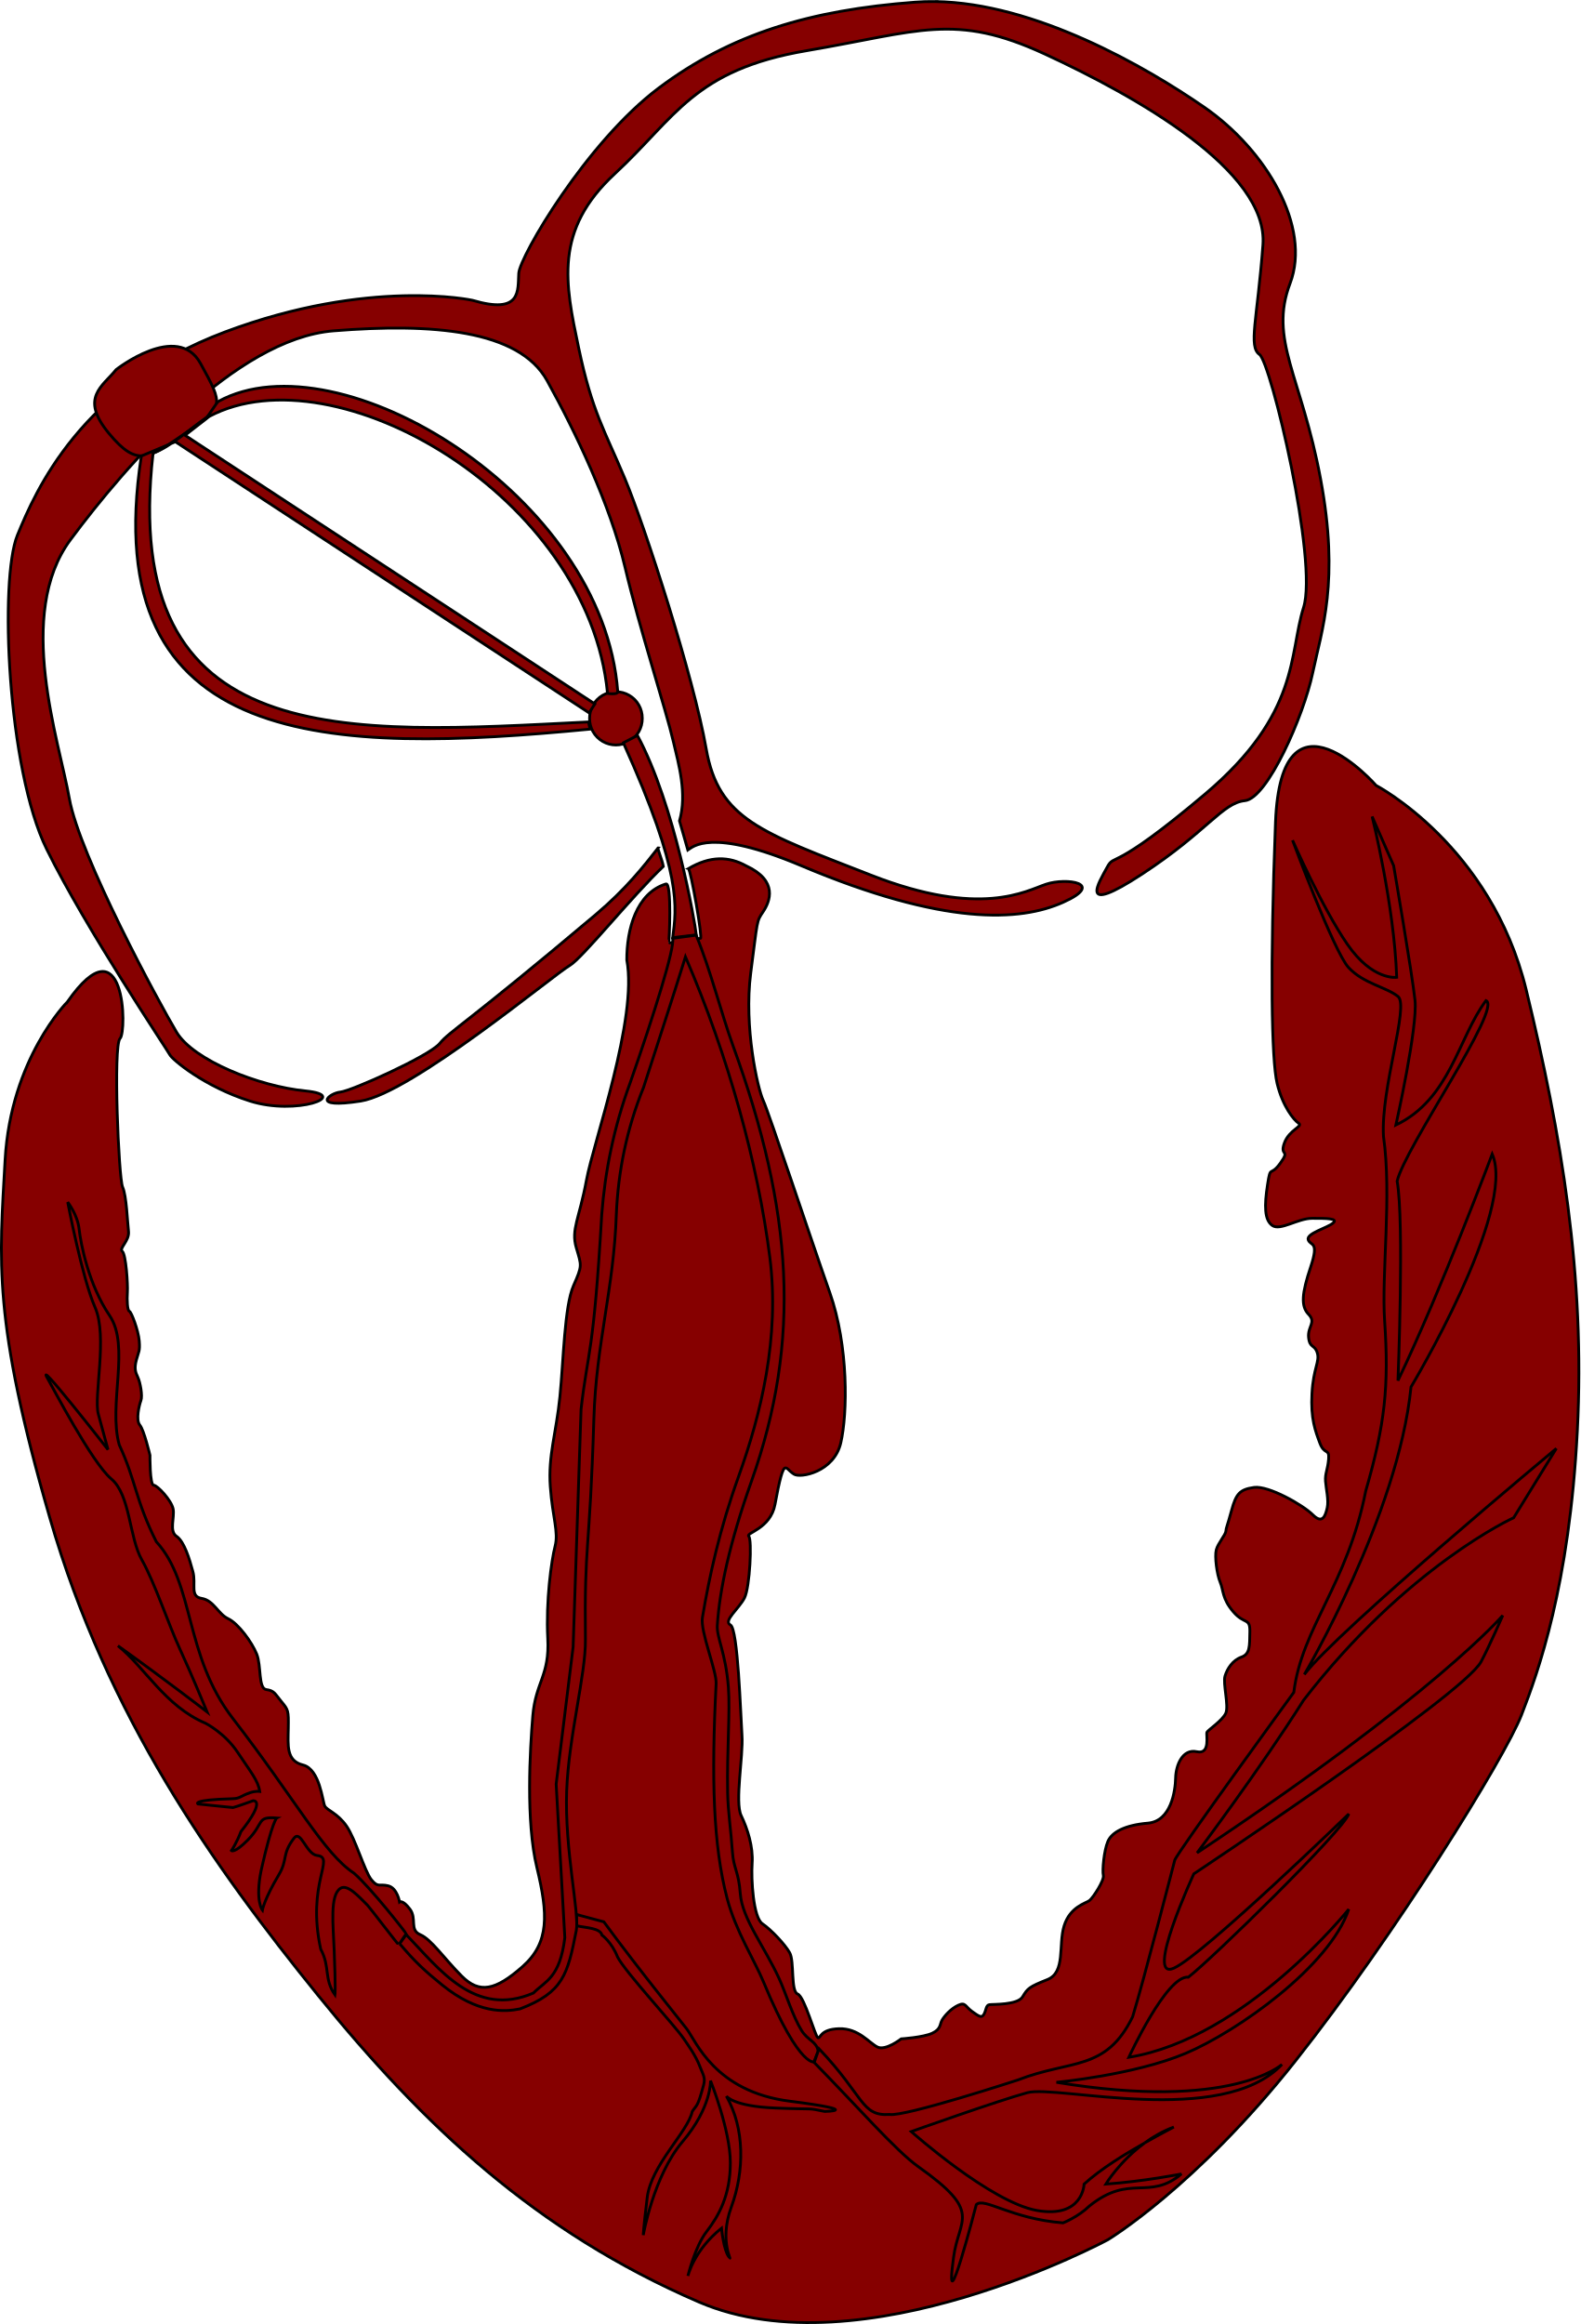
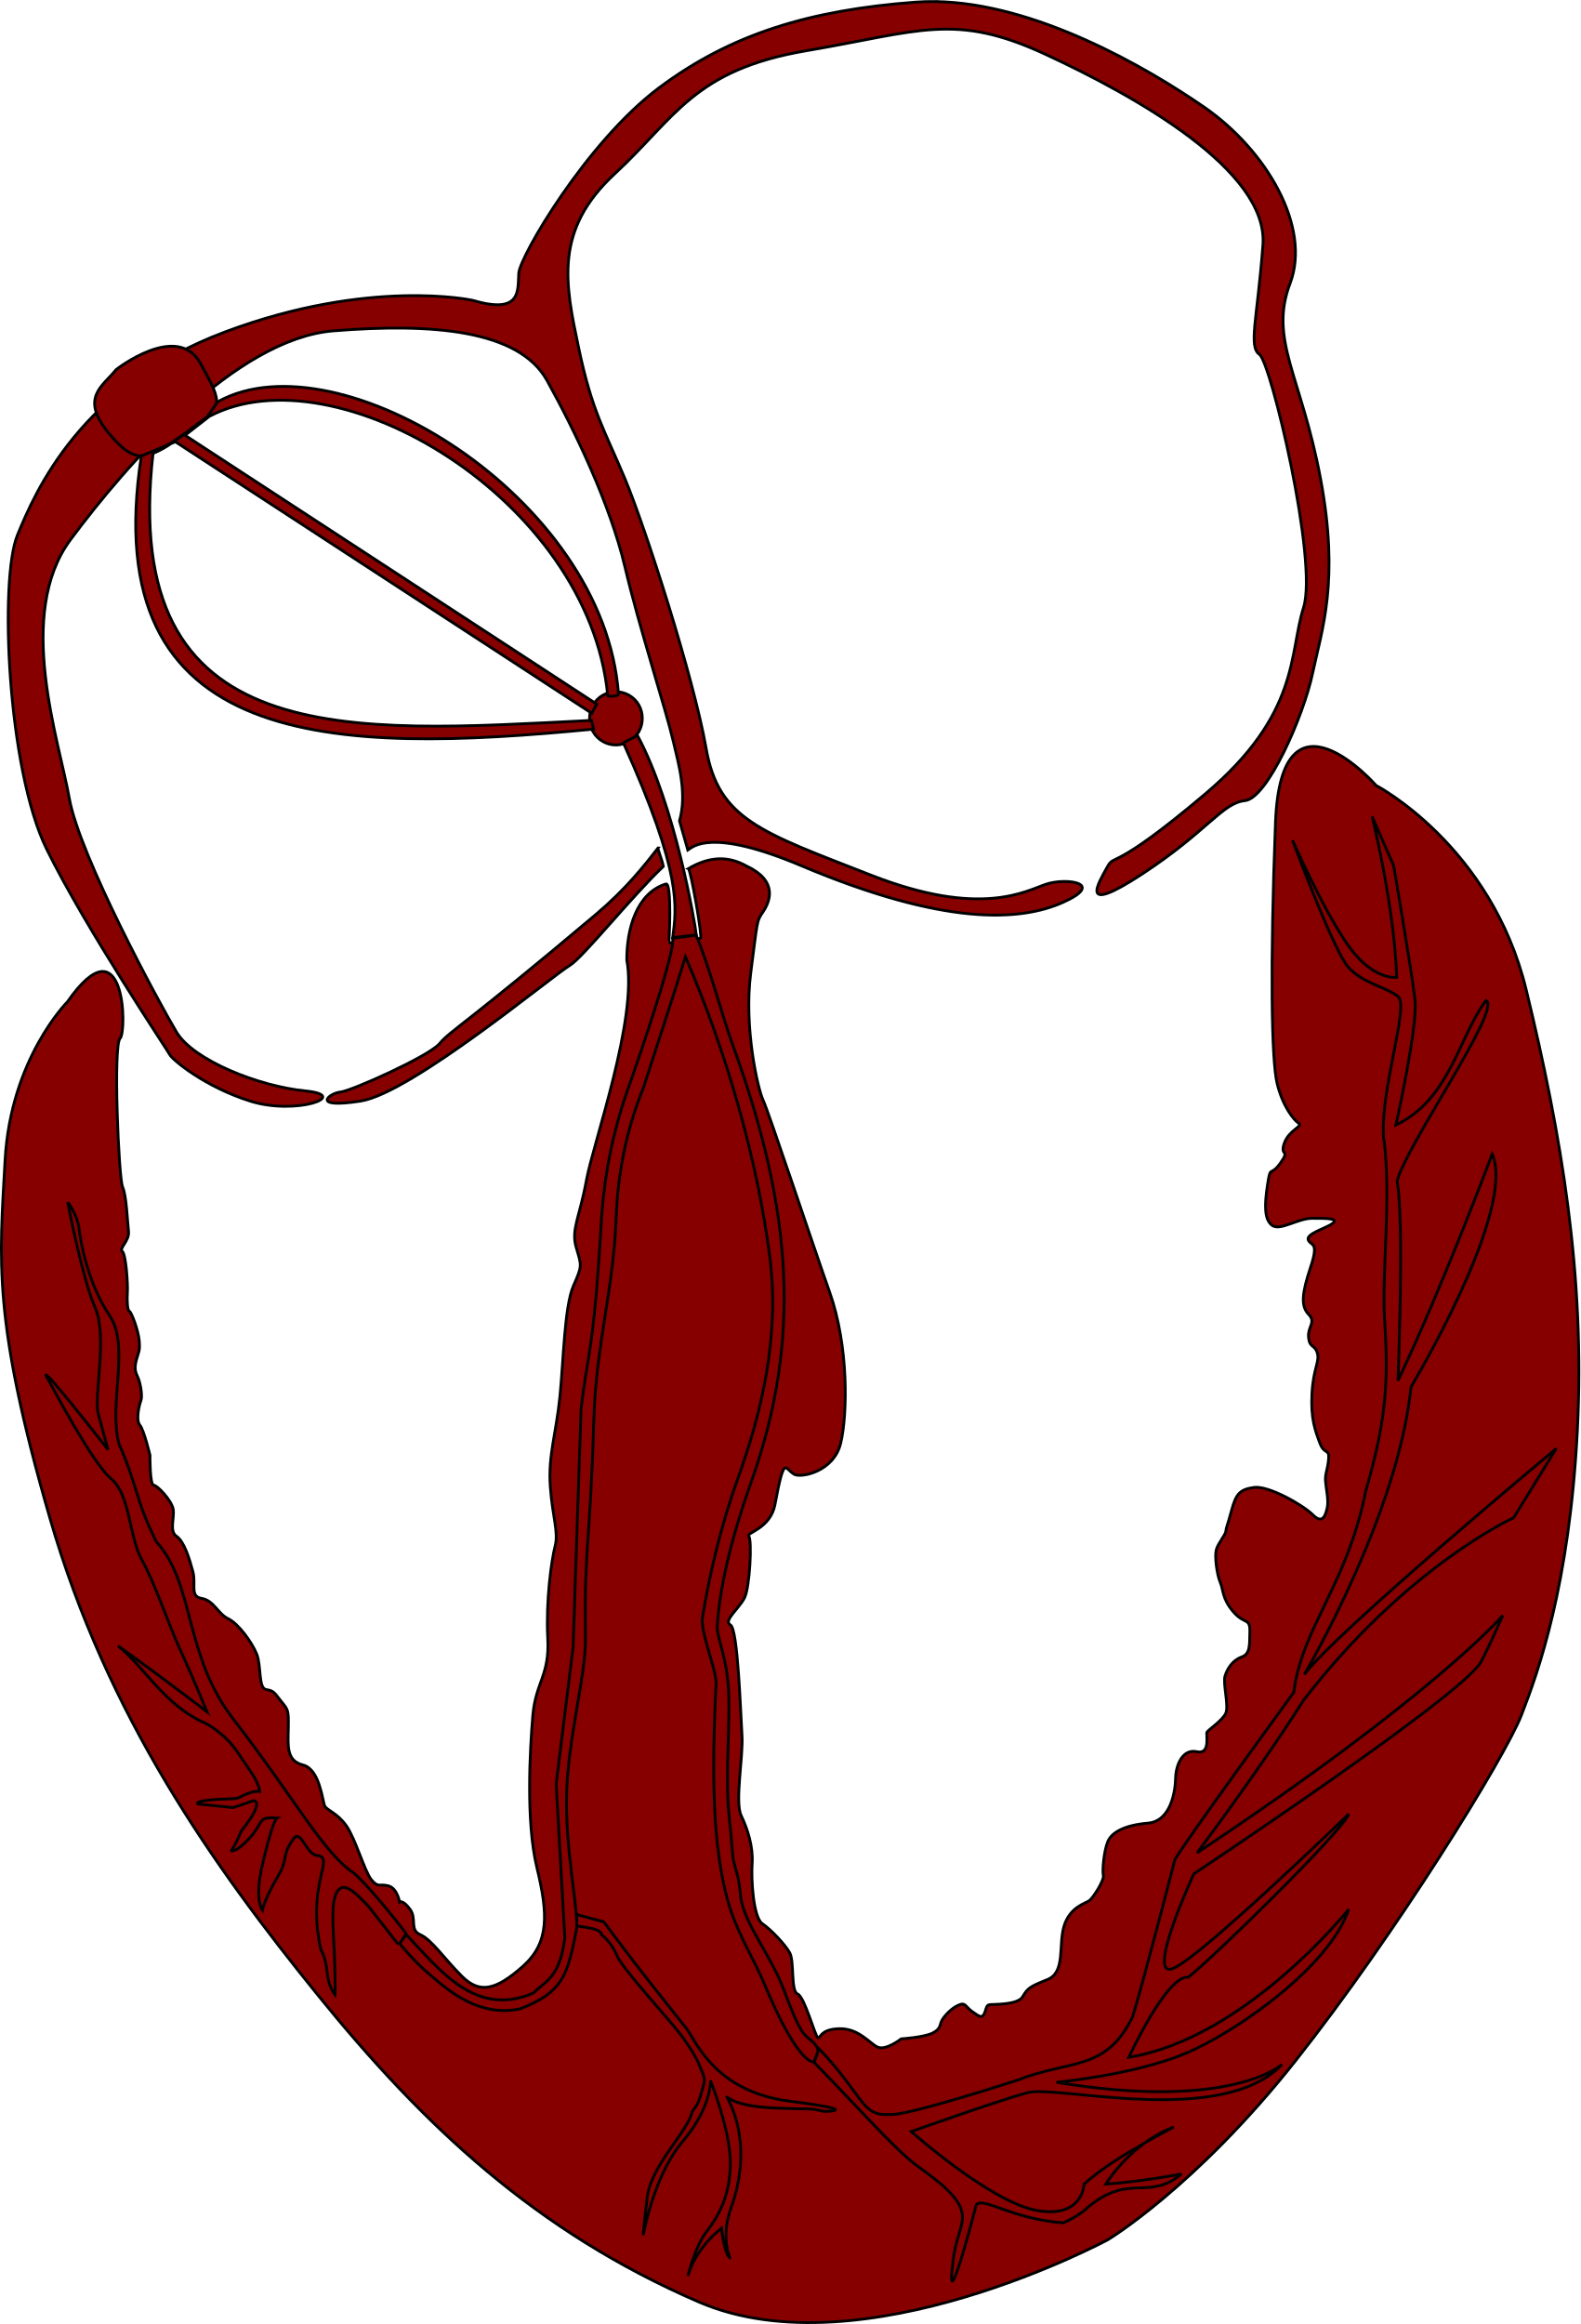
<svg xmlns="http://www.w3.org/2000/svg" id="svg2876" version="1.1" width="564.122" height="829.481">
  <defs id="defs2880">
    </defs>
  <path style="fill:#860000;stroke:#000000;stroke-width:1px;stroke-linecap:butt;stroke-linejoin:miter;stroke-opacity:1;fill-opacity:1" d="m 24.049,357.592 c 0,0 -20.238,20.238 -22.234,56.439 -1.995,36.201 -4.561,56.724 15.963,127.701 20.523,70.976 58.149,123.995 95.776,170.458 37.626,46.463 77.818,84.374 135.967,109.458 58.149,25.084 145.944,-22.234 145.944,-22.234 0,0 31.355,-18.813 66.986,-63.85 35.631,-45.037 74.682,-108.032 80.668,-123.425 5.986,-15.392 17.103,-46.177 19.953,-101.476 2.85,-55.299 -5.701,-105.752 -18.243,-157.345 -12.542,-51.593 -53.589,-72.972 -53.589,-72.972 0,0 -33.92,-38.766 -35.916,13.112 -1.995,51.878 -1.425,84.944 0.57,93.21 1.995,8.266 5.986,13.112 7.696,14.252 1.71,1.14 -3.421,2.28 -5.131,7.126 -1.71,4.846 2.28,1.995 -1.425,7.126 -3.706,5.131 -3.421,0.285 -4.561,7.696 -1.14,7.411 -1.14,12.542 1.71,14.537 2.85,1.995 9.121,-2.565 14.252,-2.565 5.131,0 9.407,0 7.411,1.71 -1.995,1.71 -9.692,3.706 -8.836,5.986 0.855,2.28 3.991,0.285 0.855,9.692 -3.136,9.407 -3.556,13.959 -0.734,16.882 2.822,2.923 -0.403,4.333 0,8.264 0.403,3.93 2.217,2.419 3.124,5.543 0.907,3.124 -1.411,5.341 -1.915,14.411 -0.504,9.07 1.209,13.404 2.822,17.737 1.612,4.333 3.426,1.814 3.124,5.644 -0.302,3.83 -1.31,5.14 -1.109,7.962 0.202,2.822 1.209,6.752 0.605,9.473 -0.605,2.721 -1.612,6.047 -5.14,2.519 -3.527,-3.527 -15.822,-10.481 -20.962,-9.776 -5.14,0.705 -6.45,2.318 -8.062,8.264 -1.612,5.946 -1.915,6.047 -2.016,7.357 -0.101,1.31 -2.822,4.333 -3.426,6.651 -0.605,2.318 0.202,8.768 1.411,11.59 1.209,2.822 0.605,5.744 4.636,10.481 4.031,4.737 6.047,2.016 5.946,7.155 -0.101,5.14 0.101,7.962 -3.023,9.07 -3.124,1.109 -5.039,4.132 -5.845,6.752 -0.806,2.62 1.411,10.582 0.302,13.202 -1.109,2.62 -6.349,6.047 -6.752,6.853 -0.403,0.806 1.411,8.062 -3.628,6.954 -5.039,-1.109 -7.458,4.737 -7.558,9.372 -0.101,4.636 -1.612,15.419 -9.876,16.125 -8.264,0.705 -12.9,3.225 -14.311,6.551 -1.411,3.326 -2.016,10.38 -1.612,12.093 0.403,1.713 -3.628,7.962 -4.938,8.969 -1.31,1.008 -6.954,2.217 -9.07,9.07 -2.116,6.853 0.605,16.528 -5.946,19.148 -6.551,2.62 -7.055,3.124 -8.869,6.148 -1.814,3.023 -10.683,2.62 -11.892,2.822 -1.209,0.202 -1.109,2.016 -1.915,3.426 -0.806,1.411 -1.713,0.806 -4.233,-1.008 -2.519,-1.814 -2.318,-3.426 -4.938,-2.217 -2.62,1.209 -4.837,3.729 -5.744,5.241 -0.907,1.512 -0.302,3.225 -3.527,4.737 -3.225,1.512 -11.086,2.016 -11.086,2.016 0,0 -5.543,4.333 -8.465,2.923 -2.923,-1.411 -6.752,-6.752 -13.706,-6.551 -6.954,0.202 -6.551,3.628 -7.558,3.225 -1.008,-0.403 -4.737,-14.613 -7.256,-15.621 -2.519,-1.008 -1.109,-11.69 -2.822,-14.714 -1.713,-3.023 -6.551,-8.163 -9.776,-10.38 -3.225,-2.217 -4.031,-15.722 -3.628,-21.567 0.403,-5.845 -1.612,-12.194 -3.93,-17.032 -2.318,-4.837 0.806,-21.164 0.302,-28.621 -0.504,-7.458 -1.411,-37.994 -4.132,-39.405 -2.721,-1.411 3.124,-5.845 5.039,-9.675 1.915,-3.83 2.721,-20.76 1.512,-21.97 -1.209,-1.209 7.76,-2.62 9.372,-11.388 1.612,-8.768 2.721,-13.101 3.729,-13.001 1.008,0.101 0.806,0.705 3.023,2.217 2.217,1.512 14.311,-0.705 16.729,-11.186 2.419,-10.481 2.822,-34.466 -3.93,-53.614 -6.752,-19.148 -21.869,-64.599 -23.784,-68.631 -1.915,-4.031 -6.954,-26.102 -4.434,-45.451 2.519,-19.35 2.016,-18.241 4.434,-21.869 2.419,-3.628 5.489,-11.017 -6.066,-16.359 -6.179,-3.423 -12.804,-3.618 -20.637,0.995 0.903,0.296 5.247,25.467 4.311,24.867 -0.58,-0.028 -11.527,1.764 -11.349,1.687 0.219,-0.095 1.217,-21.757 -0.977,-21.083 -10.599,3.256 -14.009,16.357 -13.957,27.127 3.964,20.953 -11.892,64.902 -14.411,78.608 -2.519,13.706 -5.543,17.536 -3.628,24.086 1.915,6.551 2.217,6.248 -1.008,13.605 -3.225,7.357 -3.527,26.606 -4.837,39.606 -1.31,13 -4.233,20.962 -3.426,32.048 0.806,11.086 3.023,16.225 1.713,21.264 -1.31,5.039 -3.326,19.652 -2.62,32.955 0.705,13.303 -4.333,15.52 -5.341,27.613 -1.008,12.093 -2.526,37.632 1.465,54.165 3.991,16.533 4.561,26.794 -5.131,35.346 -9.692,8.551 -15.393,9.692 -21.664,3.421 -6.271,-6.271 -10.832,-13.112 -14.822,-14.822 -3.991,-1.71 -1.14,-5.701 -3.706,-9.121 -2.565,-3.421 -3.706,-2.565 -3.706,-2.565 0,0 -0.811,-4.947 -4.036,-5.753 -3.225,-0.806 -3.628,0.806 -6.047,-2.217 -2.419,-3.023 -5.644,-14.512 -8.869,-19.148 -3.225,-4.636 -6.954,-5.543 -7.76,-7.155 -0.806,-1.612 -1.713,-13.101 -7.76,-14.613 -6.047,-1.512 -5.341,-6.954 -5.241,-13.202 0.101,-6.248 0,-6.45 -2.419,-9.372 -2.419,-2.923 -2.519,-3.93 -5.442,-4.333 -2.923,-0.403 -1.713,-8.465 -3.426,-12.698 -1.713,-4.233 -6.551,-10.884 -10.179,-12.597 -3.628,-1.713 -5.14,-6.551 -9.473,-7.256 -4.333,-0.705 -1.915,-5.039 -3.124,-9.574 -1.209,-4.535 -3.124,-10.783 -5.845,-12.597 -2.721,-1.814 -0.605,-6.752 -1.209,-9.776 -0.605,-3.023 -5.543,-8.365 -6.954,-8.465 -1.411,-0.101 -1.31,-10.683 -1.31,-10.683 0,0 -2.116,-8.969 -3.628,-10.783 -1.512,-1.814 -0.202,-7.155 0.403,-8.768 0.605,-1.612 -0.202,-6.349 -1.109,-8.264 -0.907,-1.915 -1.31,-3.225 -0.504,-6.248 0.806,-3.023 1.31,-3.023 1.008,-6.752 -0.302,-3.729 -2.822,-10.38 -3.527,-10.582 -0.705,-0.202 -0.907,-3.93 -0.705,-6.752 0.202,-2.822 -0.504,-13.504 -1.814,-14.613 -1.31,-1.109 2.62,-3.729 2.217,-7.155 -0.403,-3.426 -0.705,-12.698 -2.116,-15.822 -1.411,-3.124 -3.426,-50.591 -0.907,-53.01 2.519,-2.419 1.915,-42.73 -18.803,-13.056 z" id="ventricles">
    </path>
  <path style="fill:#860000;fill-opacity:1;stroke:#000000;stroke-width:1px;stroke-linecap:butt;stroke-linejoin:miter;stroke-opacity:1" id="atrioventricular_node" d="m 337.21,294.665 a 9.407,9.407 0 1 1 -18.813,0 9.407,9.407 0 1 1 18.813,0 z" transform="translate(-107.9316,-38.2684)">
    </path>
  <path style="fill:#860000;fill-opacity:1;stroke:#000000;stroke-width:1px;stroke-linecap:butt;stroke-linejoin:miter;stroke-opacity:1" d="m 236.785,309.246 c -0.428,-2.497 -2.314,-6.724 -1.825,-6.644 -5.011,6.426 -11.464,14.69 -22.373,23.891 -46.358,39.102 -51.997,41.503 -55.625,45.938 -3.628,4.434 -31.438,16.941 -35.469,17.344 -4.031,0.403 -10.89,6.041 7.25,3.219 18.14,-2.822 68.95,-45.15 74.594,-48.375 4.524,-2.585 22.144,-24.662 33.448,-35.372 z" id="atria2">
    </path>
  <path style="fill:#860000;fill-opacity:1;stroke:#000000;stroke-width:1px;stroke-linecap:butt;stroke-linejoin:miter;stroke-opacity:1" d="m 333.775,0.556 c -2.384,-0.032 -4.751,0.042 -7.094,0.219 -37.49,2.822 -65.701,11.275 -91.5,30.625 -25.799,19.35 -49.597,60.078 -50,66.125 -0.403,6.047 1.206,14.897 -16.531,9.656 0,0 -36.682,-8.068 -88.281,11.281 -51.599,19.35 -67.706,56.841 -74.156,72.562 -6.45,15.722 -3.64,83.472 10.469,112.094 14.109,28.621 43.131,71.731 43.938,73.344 0.806,1.612 12.097,11.291 28.625,16.531 16.528,5.241 36.278,-2.013 19.75,-3.625 -16.528,-1.612 -39.922,-10.891 -45.969,-20.969 -6.047,-10.078 -34.653,-62.879 -38.281,-83.438 -3.628,-20.559 -19.346,-65.707 0.406,-92.312 19.753,-26.606 58.835,-71.741 93.906,-74.562 35.071,-2.822 66.141,-0.421 76.219,17.719 10.078,18.14 22.572,44.36 27.812,66.531 5.241,22.171 14.491,50.375 17.312,62.469 1.864,7.989 4.947,18.474 2.158,28.211 0.056,0.313 2.894,9.847 3.014,10.368 1.612,-1.008 7.94,-8.128 40.391,5.578 51.113,21.588 78.213,19.947 93.531,13.094 15.318,-6.853 1.194,-8.887 -6.062,-6.469 -7.256,2.419 -23.366,12.1 -62.469,-3.219 -39.102,-15.318 -54.441,-19.76 -58.875,-45.156 -4.434,-25.396 -21.744,-79.01 -29,-96.344 -7.256,-17.334 -11.694,-23.772 -16.531,-46.75 -4.837,-22.978 -8.862,-41.938 12.906,-62.094 21.768,-20.156 28.188,-37.085 68.5,-43.938 40.312,-6.853 52.813,-13.697 85.062,1.219 32.249,14.915 79.828,41.519 77.812,68.125 -2.016,26.606 -5.25,36.272 -1.219,39.094 4.031,2.822 20.959,73.785 15.719,90.312 -5.241,16.528 -1.201,37.879 -35.062,66.5 -33.862,28.621 -32.241,20.978 -35.062,26.219 -2.822,5.241 -10.881,17.725 12.5,2.406 23.381,-15.318 28.625,-25.381 36.688,-26.188 8.062,-0.806 20.963,-30.244 24.188,-45.562 3.225,-15.318 9.665,-32.66 2.812,-69.344 -6.853,-36.684 -18.534,-49.563 -10.875,-69.719 7.659,-20.156 -8.485,-47.588 -30.656,-62.906 -20.786,-14.361 -60.339,-37.211 -96.094,-37.688 l 5e-5,-5e-5 z" id="atria">
    </path>
  <path style="fill:#860000;fill-opacity:1;stroke:#000000;stroke-width:1px;stroke-linecap:butt;stroke-linejoin:miter;stroke-opacity:1" d="m 41.442,131.934 c 0,0 21.869,-17.233 30.133,-2.217 8.264,15.016 8.465,15.52 -4.938,24.59 -13.404,9.07 -17.334,13.001 -27.815,0.302 -10.481,-12.698 -2.116,-16.729 2.62,-22.675 z" id="sinoatrial_node">
    </path>
-   <path style="fill:#860000;fill-opacity:1;stroke:#000000;stroke-width:1px;stroke-linecap:butt;stroke-linejoin:miter;stroke-opacity:1" d="m 50.453,162.758 12.156,-5.081 147.68,96.756 2.067,-3.182 -146.301,-95.892 8.686,-6.753 c 45.011,-23.789 135.374,28.56 142.118,98.778 0.025,0.265 3.738,0.538 3.669,-0.413 -5.089,-70.218 -99.576,-127.229 -142.526,-103.727 -0.67,0.367 -3.553,5.25 -4.316,5.775 -6.26,4.31 -12.457,10.259 -19.047,12.741 -12.166,107.173 69.002,100.225 155.442,95.917 l 0.57,2.565 C 118.353,269.14 34.168,268.434 50.453,162.758 z" id="internodal_fibres">
+   <path style="fill:#860000;fill-opacity:1;stroke:#000000;stroke-width:1px;stroke-linecap:butt;stroke-linejoin:miter;stroke-opacity:1" d="m 50.453,162.758 12.156,-5.081 148.637,96.907 1.764,-3.282 -146.956,-95.943 8.686,-6.753 c 45.011,-23.789 135.474,29.517 142.218,99.736 0.025,0.265 3.889,0.286 3.82,-0.664 -5.089,-70.218 -99.828,-127.934 -142.778,-104.433 -0.67,0.367 -3.553,5.25 -4.316,5.775 -6.26,4.31 -12.457,10.259 -19.047,12.741 -12.166,107.173 70.061,99.671 156.5,95.363 l 0.772,3.12 C 119.613,269.14 34.168,268.434 50.453,162.758 z" id="internodal_fibres">
    </path>
  <path style="fill:#860000;fill-opacity:1;stroke:#000000;stroke-width:1px;stroke-linecap:butt;stroke-linejoin:miter;stroke-opacity:1" d="m 222.52,265.118 c 21.23,47.068 18.975,58.784 17.619,69.56 l 8.429,-0.996 c -0.517,-4.476 -7.595,-46.182 -21.009,-71.185 l -5.039,2.62 z" id="bundle_of_his">
    </path>
  <path style="fill:#860000;stroke:#000000;stroke-width:1px;stroke-linecap:butt;stroke-linejoin:miter;stroke-opacity:1;fill-opacity:1" d="m 240.127,334.904 c 0.8,3.341 -6.592,26.99 -15.091,51.335 -6.004,16.317 -9.057,31.979 -10.229,47.222 -2.906,50.313 -4.954,48.287 -7.384,69.54 l -2.833,84.833 -6.054,48.956 3.091,54.809 c -1.778,14.414 -6.913,15.406 -11.208,19.751 -20.852,8.983 -33.603,-8.566 -45.408,-20.838 l -2.361,3.195 c 5.258,6.29 9.053,9.799 15.212,14.78 12.684,10.257 22.29,9.654 27.774,8.523 15.407,-5.909 16.992,-12.222 20.094,-28.029 1.171,-5.967 -4.211,-28.778 -3.444,-49.775 0.706,-19.343 6.845,-41.613 6.695,-54.024 -0.427,-35.337 1.53,-29.932 3.013,-78.758 0.819,-26.969 7.109,-46.295 8.02,-72.959 0.64,-15.392 3.719,-30.54 9.732,-45.394 4.781,-14.919 10.166,-31.134 14.947,-46.564 15.246,35.318 25.84,73.616 30.116,107.223 3.652,28.704 -3.279,56.315 -11.132,78.187 -6.822,19.001 -10.444,35.663 -12.926,50.387 -0.846,5.017 5.121,19.051 4.887,23.635 -1.719,33.721 -1.069,57.703 3.938,76.68 3.079,11.67 9.804,22.094 12.952,29.707 13.405,32.417 18.86,28.503 18.121,28.428 l 1.411,-3.628 c -0.464,-3.466 -3.686,-3.804 -5.923,-7.409 -3.113,-5.015 -5.641,-13.334 -7.93,-18.359 -5.268,-11.566 -13.27,-21.44 -13.941,-30.468 -0.599,-8.059 -2.399,-8.88 -2.807,-14.896 -0.534,-7.887 -1.593,-14.424 -1.713,-21.188 -0.274,-15.489 0.951,-28.736 0.262,-37.669 -0.941,-12.183 -4.223,-17.661 -3.948,-21.992 0.811,-12.77 4.443,-29.624 12.169,-51.383 17.918,-50.467 14.851,-96.576 -6.531,-155.436 -4.301,-11.84 -8.062,-27.193 -13.198,-39.54 l -8.37,1.116 z" id="bundle_branches">
    </path>
  <path style="fill:#860000;fill-opacity:1;stroke:#000000;stroke-width:1px;stroke-linecap:butt;stroke-linejoin:miter;stroke-opacity:1" d="m 290.648,736.138 c 15.308,15.579 29.169,31.525 37.108,37.148 23.299,16.508 14.483,18.259 12.638,32.417 -3.658,26.849 8.116,-18.82 8.116,-18.82 2.778,-2.778 12.341,5.017 30.965,6.507 0,0 5.368,-2.066 9.455,-6.058 14.554,-11.648 21.161,-1.694 32.813,-11.406 0,0 -13.406,2.661 -27,3.625 0,0 4.909,-8.144 13.875,-14.688 -7.085,4.007 -15.572,9.184 -21.625,14.688 0,0 -0.337,12.32 -16.841,9.406 -16.5,-2.91 -44.858,-28.158 -44.858,-28.158 0,0 30.74,-10.952 41.42,-13.873 10.676,-2.914 69.369,12.602 90.926,-10.096 0,0 -18.099,16.683 -80.512,6.384 0,0 27.685,-2.57 46.128,-10.336 18.435,-7.777 51.431,-31.049 58.219,-51.438 0,0 -36.762,46.061 -78.503,52.848 0,0 13.516,-29.444 21.253,-28.598 8.73,-6.787 55.319,-52.419 57.25,-58.25 0,0 -51.725,50.17 -62.405,55.019 -10.676,4.849 7.092,-33.644 7.092,-33.644 0,0 96.251,-63.925 102.538,-75.703 3.002,-5.624 7.75,-16.531 7.75,-16.531 0,0 -24.081,28.281 -109.117,84.732 0,0 22.702,-30.201 37.993,-54.454 36.947,-47.904 75.02,-65.153 75.02,-65.153 l 15.219,-24.706 c 0,0 -78.298,65.126 -89.953,80.655 0,0 33.529,-56.856 38.083,-102.615 0,0 37.795,-62.97 28.99,-83.134 0,0 -18.017,48.141 -33.647,80.852 0,0 2.297,-57.072 -0.301,-71.172 2.751,-11.949 37.754,-62.043 31.718,-64.457 -9.972,13.36 -12.724,35.109 -32.157,44.414 0,0 7.854,-35.027 6.823,-44.529 -1.016,-9.502 -7.63,-48.048 -7.63,-48.048 l -7.678,-17.536 c 0,0 7.899,31.615 8.776,57.396 0,0 -8.588,1.294 -17.625,-11.812 -9.034,-13.106 -19.556,-37.112 -19.556,-37.112 0,0 14.686,39.618 19.963,45.393 5.28,5.771 13.684,7.063 17.711,10.393 4.02,3.334 -6.242,32.814 -5.212,49.93 3.03,21.103 -0.748,48.925 0.407,65.862 1.584,23.22 0.149,36.849 -6.748,60.697 -6.601,33.547 -22.77,48.556 -25.676,71.862 0,0 -41.526,56.994 -42.501,59.9 0,0 -11.027,42.836 -15.033,55.892 -9.576,19.563 -21.974,15.146 -41.009,22.567 0,0 -40.356,13.185 -45.748,12.292 -10.172,0.675 -8.981,-6.416 -25.189,-23.453 l -1.722,4.897 z m 128.376,23.039 c -3.886,1.454 -7.34,3.441 -10.344,5.625 5.344,-3.019 10.344,-5.625 10.344,-5.625 z" id="purkinje_fibres3">
    </path>
  <path style="fill:#860000;fill-opacity:1;stroke:#000000;stroke-width:1px;stroke-linecap:butt;stroke-linejoin:miter;stroke-opacity:1" d="m 126.38,668.587 c -10.831,-7.089 -20.719,-26.042 -43.259,-55.238 -17.462,-22.62 -13.544,-48.068 -27.326,-63.083 -7.523,-15.022 -7.192,-21.565 -13.235,-34.591 -4.014,-14.442 4.006,-35.165 -3.454,-46.145 -7.467,-10.973 -10.294,-25.656 -10.866,-30.858 -0.581,-5.193 -4.066,-9.592 -4.066,-9.592 0,0 5.165,27.153 9.758,37.551 4.59,10.395 -0.561,31.726 1.162,38.077 1.721,6.358 3.456,12.697 3.456,12.697 0,0 -27.362,-35.019 -21.252,-24.835 1.319,2.197 15.508,29.475 22.398,35.246 6.886,5.78 6.344,20.844 10.941,28.926 4.586,8.093 9.584,23.224 13.609,31.89 4.016,8.657 9.691,22.395 9.691,22.395 0,0 -15.428,-11.898 -31.843,-23.619 9.645,7.713 16.829,21.534 31.27,27.653 0,0 6.881,3.467 11.476,10.391 4.59,6.938 7.318,10.038 7.873,13.942 0,0 -1.473,-0.223 -3.48,0.471 -3.581,1.238 -3.457,2.062 -6.284,2.136 -14.818,0.397 -12.285,1.87 -12.285,1.87 0,0 7.727,0.826 12.519,1.283 1.297,-0.301 7.161,-2.439 7.161,-2.439 0,0 4.842,-0.526 -4.336,11.013 -1.531,4.098 -3.395,6.794 -3.395,6.794 0,0 1.03,1.053 5.764,-3.71 6.098,-6.135 2.977,-8.518 10.435,-7.936 0,0 -1.575,0.83 -5.595,18.727 -2.204,10.854 0.448,14.167 0.448,14.167 0,0 0.687,-3.944 5.852,-12.601 3.293,-5.521 0.999,-7.265 5.394,-13.043 2.506,-3.297 4.378,5.693 8.316,6.135 6.653,0.745 -3.903,9.742 1.26,33.428 3.456,6.437 1.039,10.496 5.094,16.345 0,0 0.282,-1.691 -0.292,-16.126 -0.348,-8.756 -1.608,-19.517 2.255,-21.936 2.506,-1.57 6.441,2.833 9.678,6.074 0.758,0.759 11.078,14.33 11.116,14.069 l 2.657,-3.924 c -0.073,-0.32 -12.457,-16.22 -18.612,-21.601 z" id="purkinje_fibres1">
    </path>
  <path style="fill:#860000;fill-opacity:1;stroke:#000000;stroke-width:1px;stroke-linecap:butt;stroke-linejoin:miter;stroke-opacity:1" d="m 214.883,690.688 c 0,0 3.447,2.402 5.571,7.802 2.833,5.487 20.325,24.28 23.626,29.17 1.651,2.442 4.275,5.989 5.803,10.009 1.063,2.795 2.009,3.862 1.287,6.517 -2.223,8.186 -2.365,6.851 -4.062,9.454 -1.553,7.278 -14.651,19.057 -16.064,30.659 -1.412,11.606 -1.412,13.446 -1.412,13.446 0,0 3.649,-21.143 14.027,-33.36 10.373,-12.215 9.982,-21.743 9.982,-21.743 0,0 7.074,17.714 7.074,29.311 0,11.604 -4.181,18.974 -8.425,24.475 -4.245,5.494 -6.725,15.904 -6.725,15.904 0,0 2.09,-9.115 11.993,-17.044 0,0 0.737,7.796 2.626,10.242 1.886,2.446 -3.838,-4.987 0.881,-17.81 4.713,-12.821 4.827,-27.99 -1.776,-39.592 0,0 2.369,3.66 17.458,4.266 15.093,0.618 10.797,-0.166 17.671,1.219 0,0 14.366,-0.245 -12.479,-3.656 -26.85,-3.409 -33.533,-21.588 -36.832,-25.861 -2.144,-2.779 -17.249,-21.383 -29.546,-38.147 l -9.721,-2.62 0.054,4.031 c 3.288,0.737 8.381,0.756 8.989,3.328 l 2e-5,0 z" id="purkinje_fibres2">
    </path>
</svg>
